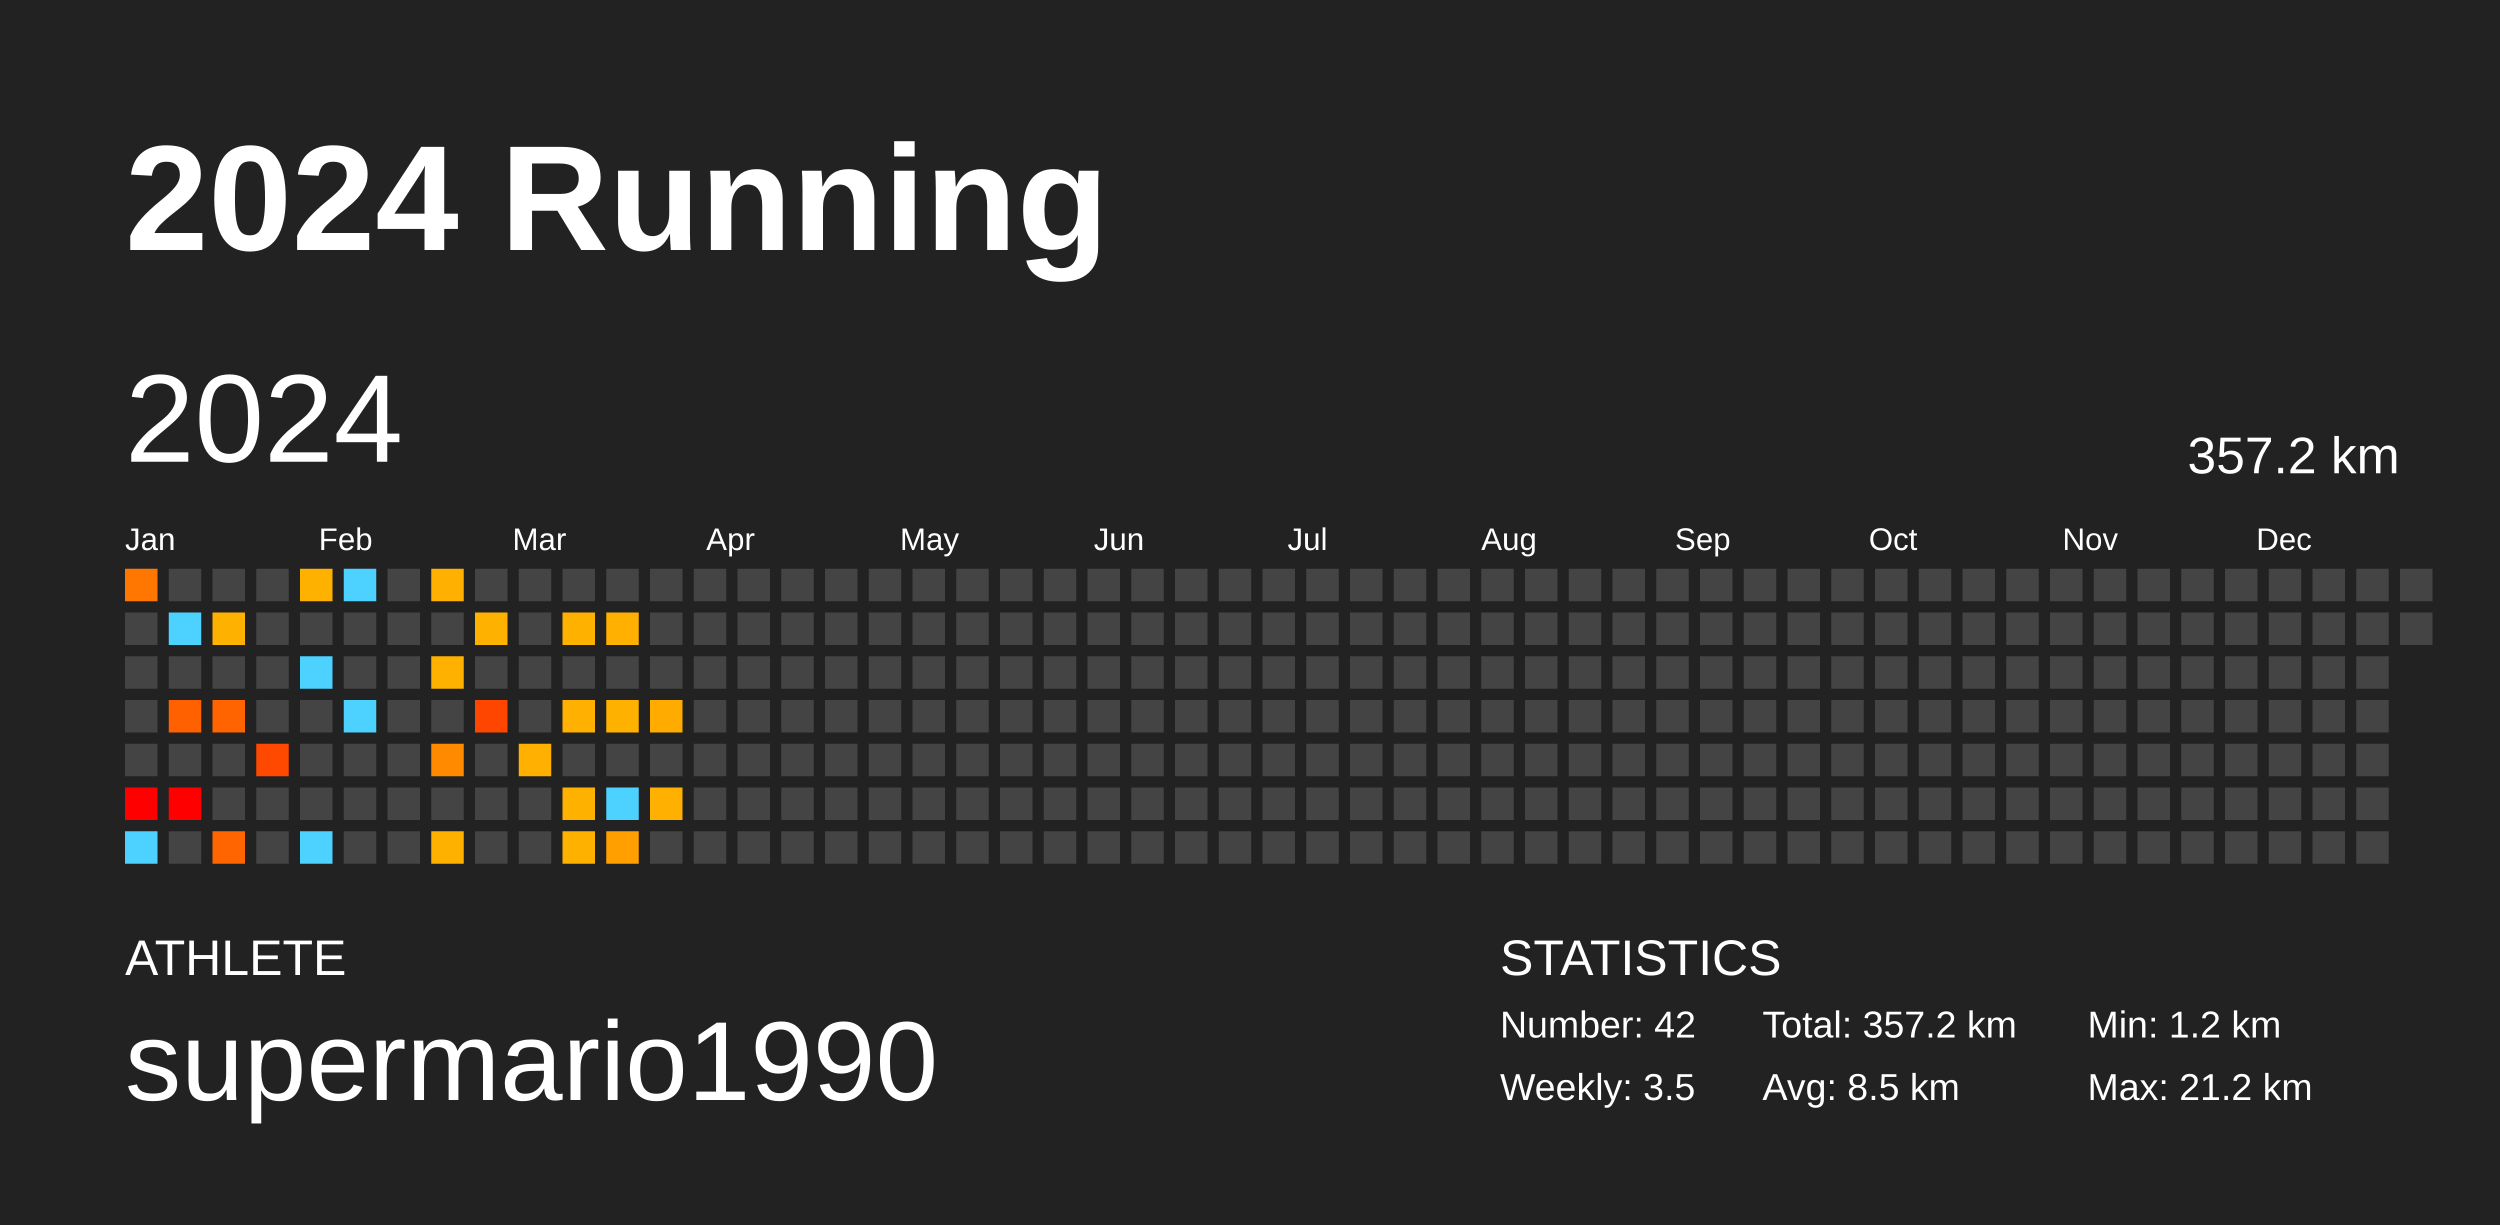
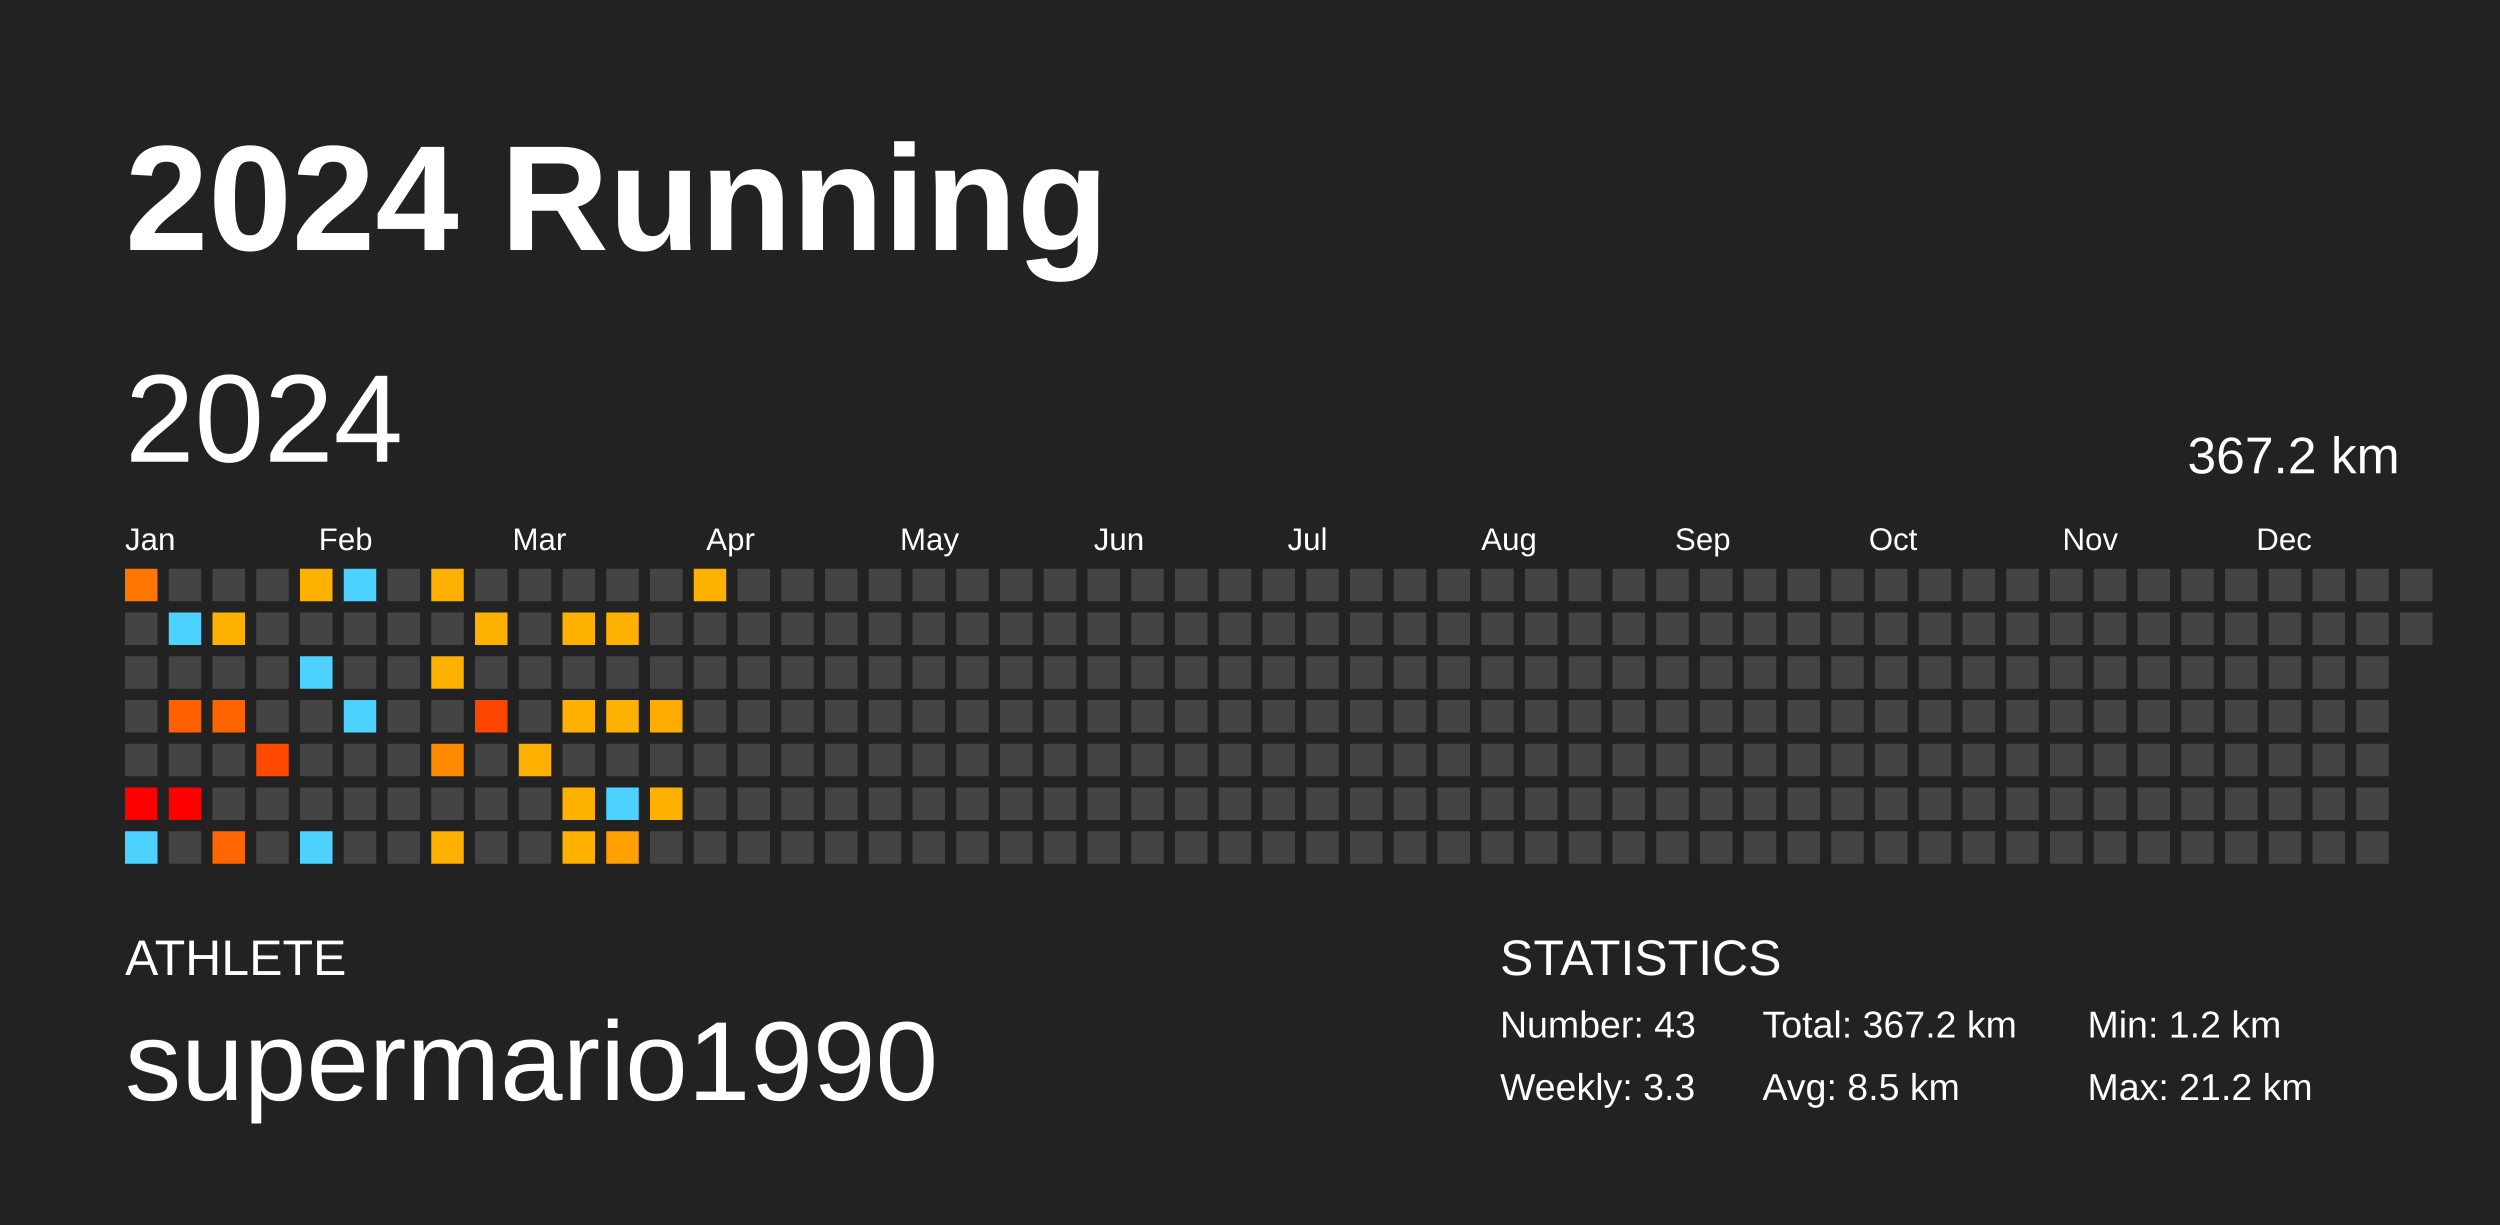
<svg xmlns="http://www.w3.org/2000/svg" baseProfile="full" height="98mm" version="1.1" viewBox="0,0,200,98" width="200mm">
  <defs />
  <rect fill="#222222" height="98" width="200" x="0" y="0" />
  <text fill="#FFFFFF" style="font-size:12px; font-family:Arial; font-weight:bold;" x="10" y="20">2024 Running</text>
  <text fill="#FFFFFF" style="font-size:4px; font-family:Arial" x="10" y="78">ATHLETE</text>
  <text fill="#FFFFFF" style="font-size:9px; font-family:Arial" x="10" y="88">supermario1990</text>
  <text fill="#FFFFFF" style="font-size:4px; font-family:Arial" x="120" y="78">STATISTICS</text>
-   <text fill="#FFFFFF" style="font-size:3px; font-family:Arial" x="120" y="83">Number: 42</text>
-   <text fill="#FFFFFF" style="font-size:3px; font-family:Arial" x="120" y="88">Weekly: 3.5</text>
-   <text fill="#FFFFFF" style="font-size:3px; font-family:Arial" x="141" y="83">Total: 357.2 km</text>
+   <text fill="#FFFFFF" style="font-size:3px; font-family:Arial" x="120" y="83">Number: 43</text>
+   <text fill="#FFFFFF" style="font-size:3px; font-family:Arial" x="120" y="88">Weekly: 3.3</text>
+   <text fill="#FFFFFF" style="font-size:3px; font-family:Arial" x="141" y="83">Total: 367.2 km</text>
  <text fill="#FFFFFF" style="font-size:3px; font-family:Arial" x="141" y="88">Avg: 8.5 km</text>
  <text fill="#FFFFFF" style="font-size:3px; font-family:Arial" x="167" y="83">Min: 1.2 km</text>
  <text fill="#FFFFFF" style="font-size:3px; font-family:Arial" x="167" y="88">Max: 21.2 km</text>
  <text dominant-baseline="hanging" fill="#FFFFFF" style="font-size:10.0px; font-family:Arial;" x="10" y="30">2024</text>
-   <text dominant-baseline="hanging" fill="#FFFFFF" style="font-size:4.125px; font-family:Arial;" x="175" y="35">357.2 km</text>
+   <text dominant-baseline="hanging" fill="#FFFFFF" style="font-size:4.125px; font-family:Arial;" x="175" y="35">367.2 km</text>
  <text fill="#FFFFFF" style="font-size:2.5px; font-family:Arial" x="10.0" y="44">Jan</text>
  <text fill="#FFFFFF" style="font-size:2.5px; font-family:Arial" x="25.5" y="44">Feb</text>
  <text fill="#FFFFFF" style="font-size:2.5px; font-family:Arial" x="41.0" y="44">Mar</text>
  <text fill="#FFFFFF" style="font-size:2.5px; font-family:Arial" x="56.5" y="44">Apr</text>
  <text fill="#FFFFFF" style="font-size:2.5px; font-family:Arial" x="72.0" y="44">May</text>
  <text fill="#FFFFFF" style="font-size:2.5px; font-family:Arial" x="87.5" y="44">Jun</text>
  <text fill="#FFFFFF" style="font-size:2.5px; font-family:Arial" x="103.0" y="44">Jul</text>
  <text fill="#FFFFFF" style="font-size:2.5px; font-family:Arial" x="118.5" y="44">Aug</text>
  <text fill="#FFFFFF" style="font-size:2.5px; font-family:Arial" x="134.0" y="44">Sep</text>
  <text fill="#FFFFFF" style="font-size:2.5px; font-family:Arial" x="149.5" y="44">Oct</text>
  <text fill="#FFFFFF" style="font-size:2.5px; font-family:Arial" x="165.0" y="44">Nov</text>
  <text fill="#FFFFFF" style="font-size:2.5px; font-family:Arial" x="180.5" y="44">Dec</text>
  <rect fill="#ff7700" height="2.6" width="2.6" x="10.0" y="45.5" />
  <rect fill="#444444" height="2.6" width="2.6" x="10.0" y="49.0" />
  <rect fill="#444444" height="2.6" width="2.6" x="10.0" y="52.5" />
  <rect fill="#444444" height="2.6" width="2.6" x="10.0" y="56.0" />
  <rect fill="#444444" height="2.6" width="2.6" x="10.0" y="59.5" />
  <rect fill="red" height="2.6" width="2.6" x="10.0" y="63.0" />
  <rect fill="#4dd2ff" height="2.6" width="2.6" x="10.0" y="66.5" />
  <rect fill="#444444" height="2.6" width="2.6" x="13.5" y="45.5" />
  <rect fill="#4dd2ff" height="2.6" width="2.6" x="13.5" y="49.0" />
  <rect fill="#444444" height="2.6" width="2.6" x="13.5" y="52.5" />
  <rect fill="#ff6100" height="2.6" width="2.6" x="13.5" y="56.0" />
  <rect fill="#444444" height="2.6" width="2.6" x="13.5" y="59.5" />
  <rect fill="red" height="2.6" width="2.6" x="13.5" y="63.0" />
  <rect fill="#444444" height="2.6" width="2.6" x="13.5" y="66.5" />
  <rect fill="#444444" height="2.6" width="2.6" x="17.0" y="45.5" />
  <rect fill="#ffb100" height="2.6" width="2.6" x="17.0" y="49.0" />
  <rect fill="#444444" height="2.6" width="2.6" x="17.0" y="52.5" />
  <rect fill="#ff6400" height="2.6" width="2.6" x="17.0" y="56.0" />
  <rect fill="#444444" height="2.6" width="2.6" x="17.0" y="59.5" />
  <rect fill="#444444" height="2.6" width="2.6" x="17.0" y="63.0" />
  <rect fill="#ff6500" height="2.6" width="2.6" x="17.0" y="66.5" />
  <rect fill="#444444" height="2.6" width="2.6" x="20.5" y="45.5" />
  <rect fill="#444444" height="2.6" width="2.6" x="20.5" y="49.0" />
  <rect fill="#444444" height="2.6" width="2.6" x="20.5" y="52.5" />
  <rect fill="#444444" height="2.6" width="2.6" x="20.5" y="56.0" />
  <rect fill="#ff4800" height="2.6" width="2.6" x="20.5" y="59.5" />
  <rect fill="#444444" height="2.6" width="2.6" x="20.5" y="63.0" />
  <rect fill="#444444" height="2.6" width="2.6" x="20.5" y="66.5" />
  <rect fill="#ffb100" height="2.6" width="2.6" x="24.0" y="45.5" />
  <rect fill="#444444" height="2.6" width="2.6" x="24.0" y="49.0" />
  <rect fill="#4dd2ff" height="2.6" width="2.6" x="24.0" y="52.5" />
  <rect fill="#444444" height="2.6" width="2.6" x="24.0" y="56.0" />
  <rect fill="#444444" height="2.6" width="2.6" x="24.0" y="59.5" />
  <rect fill="#444444" height="2.6" width="2.6" x="24.0" y="63.0" />
  <rect fill="#4dd2ff" height="2.6" width="2.6" x="24.0" y="66.5" />
  <rect fill="#4dd2ff" height="2.6" width="2.6" x="27.5" y="45.5" />
  <rect fill="#444444" height="2.6" width="2.6" x="27.5" y="49.0" />
  <rect fill="#444444" height="2.6" width="2.6" x="27.5" y="52.5" />
  <rect fill="#4dd2ff" height="2.6" width="2.6" x="27.5" y="56.0" />
  <rect fill="#444444" height="2.6" width="2.6" x="27.5" y="59.5" />
  <rect fill="#444444" height="2.6" width="2.6" x="27.5" y="63.0" />
  <rect fill="#444444" height="2.6" width="2.6" x="27.5" y="66.5" />
  <rect fill="#444444" height="2.6" width="2.6" x="31.0" y="45.5" />
  <rect fill="#444444" height="2.6" width="2.6" x="31.0" y="49.0" />
  <rect fill="#444444" height="2.6" width="2.6" x="31.0" y="52.5" />
  <rect fill="#444444" height="2.6" width="2.6" x="31.0" y="56.0" />
  <rect fill="#444444" height="2.6" width="2.6" x="31.0" y="59.5" />
  <rect fill="#444444" height="2.6" width="2.6" x="31.0" y="63.0" />
  <rect fill="#444444" height="2.6" width="2.6" x="31.0" y="66.5" />
  <rect fill="#ffb000" height="2.6" width="2.6" x="34.5" y="45.5" />
  <rect fill="#444444" height="2.6" width="2.6" x="34.5" y="49.0" />
  <rect fill="#ffb100" height="2.6" width="2.6" x="34.5" y="52.5" />
  <rect fill="#444444" height="2.6" width="2.6" x="34.5" y="56.0" />
  <rect fill="#ff8a00" height="2.6" width="2.6" x="34.5" y="59.5" />
  <rect fill="#444444" height="2.6" width="2.6" x="34.5" y="63.0" />
  <rect fill="#ffb100" height="2.6" width="2.6" x="34.5" y="66.5" />
  <rect fill="#444444" height="2.6" width="2.6" x="38.0" y="45.5" />
  <rect fill="#ffb100" height="2.6" width="2.6" x="38.0" y="49.0" />
  <rect fill="#444444" height="2.6" width="2.6" x="38.0" y="52.5" />
  <rect fill="#ff4600" height="2.6" width="2.6" x="38.0" y="56.0" />
  <rect fill="#444444" height="2.6" width="2.6" x="38.0" y="59.5" />
  <rect fill="#444444" height="2.6" width="2.6" x="38.0" y="63.0" />
  <rect fill="#444444" height="2.6" width="2.6" x="38.0" y="66.5" />
  <rect fill="#444444" height="2.6" width="2.6" x="41.5" y="45.5" />
  <rect fill="#444444" height="2.6" width="2.6" x="41.5" y="49.0" />
  <rect fill="#444444" height="2.6" width="2.6" x="41.5" y="52.5" />
  <rect fill="#444444" height="2.6" width="2.6" x="41.5" y="56.0" />
  <rect fill="#ffb000" height="2.6" width="2.6" x="41.5" y="59.5" />
  <rect fill="#444444" height="2.6" width="2.6" x="41.5" y="63.0" />
  <rect fill="#444444" height="2.6" width="2.6" x="41.5" y="66.5" />
  <rect fill="#444444" height="2.6" width="2.6" x="45.0" y="45.5" />
  <rect fill="#ffb100" height="2.6" width="2.6" x="45.0" y="49.0" />
  <rect fill="#444444" height="2.6" width="2.6" x="45.0" y="52.5" />
  <rect fill="#ffb000" height="2.6" width="2.6" x="45.0" y="56.0" />
  <rect fill="#444444" height="2.6" width="2.6" x="45.0" y="59.5" />
  <rect fill="#ffb100" height="2.6" width="2.6" x="45.0" y="63.0" />
  <rect fill="#ffb100" height="2.6" width="2.6" x="45.0" y="66.5" />
  <rect fill="#444444" height="2.6" width="2.6" x="48.5" y="45.5" />
  <rect fill="#ffb000" height="2.6" width="2.6" x="48.5" y="49.0" />
  <rect fill="#444444" height="2.6" width="2.6" x="48.5" y="52.5" />
  <rect fill="#ffb100" height="2.6" width="2.6" x="48.5" y="56.0" />
  <rect fill="#444444" height="2.6" width="2.6" x="48.5" y="59.5" />
  <rect fill="#4dd2ff" height="2.6" width="2.6" x="48.5" y="63.0" />
  <rect fill="#ffa000" height="2.6" width="2.6" x="48.5" y="66.5" />
  <rect fill="#444444" height="2.6" width="2.6" x="52.0" y="45.5" />
  <rect fill="#444444" height="2.6" width="2.6" x="52.0" y="49.0" />
  <rect fill="#444444" height="2.6" width="2.6" x="52.0" y="52.5" />
  <rect fill="#ffab00" height="2.6" width="2.6" x="52.0" y="56.0" />
  <rect fill="#444444" height="2.6" width="2.6" x="52.0" y="59.5" />
  <rect fill="#ffb000" height="2.6" width="2.6" x="52.0" y="63.0" />
  <rect fill="#444444" height="2.6" width="2.6" x="52.0" y="66.5" />
-   <rect fill="#444444" height="2.6" width="2.6" x="55.5" y="45.5" />
+   <rect fill="#ffb100" height="2.6" width="2.6" x="55.5" y="45.5" />
  <rect fill="#444444" height="2.6" width="2.6" x="55.5" y="49.0" />
  <rect fill="#444444" height="2.6" width="2.6" x="55.5" y="52.5" />
  <rect fill="#444444" height="2.6" width="2.6" x="55.5" y="56.0" />
  <rect fill="#444444" height="2.6" width="2.6" x="55.5" y="59.5" />
  <rect fill="#444444" height="2.6" width="2.6" x="55.5" y="63.0" />
  <rect fill="#444444" height="2.6" width="2.6" x="55.5" y="66.5" />
  <rect fill="#444444" height="2.6" width="2.6" x="59.0" y="45.5" />
  <rect fill="#444444" height="2.6" width="2.6" x="59.0" y="49.0" />
  <rect fill="#444444" height="2.6" width="2.6" x="59.0" y="52.5" />
  <rect fill="#444444" height="2.6" width="2.6" x="59.0" y="56.0" />
  <rect fill="#444444" height="2.6" width="2.6" x="59.0" y="59.5" />
  <rect fill="#444444" height="2.6" width="2.6" x="59.0" y="63.0" />
  <rect fill="#444444" height="2.6" width="2.6" x="59.0" y="66.5" />
  <rect fill="#444444" height="2.6" width="2.6" x="62.5" y="45.5" />
  <rect fill="#444444" height="2.6" width="2.6" x="62.5" y="49.0" />
  <rect fill="#444444" height="2.6" width="2.6" x="62.5" y="52.5" />
  <rect fill="#444444" height="2.6" width="2.6" x="62.5" y="56.0" />
  <rect fill="#444444" height="2.6" width="2.6" x="62.5" y="59.5" />
  <rect fill="#444444" height="2.6" width="2.6" x="62.5" y="63.0" />
  <rect fill="#444444" height="2.6" width="2.6" x="62.5" y="66.5" />
  <rect fill="#444444" height="2.6" width="2.6" x="66.0" y="45.5" />
  <rect fill="#444444" height="2.6" width="2.6" x="66.0" y="49.0" />
  <rect fill="#444444" height="2.6" width="2.6" x="66.0" y="52.5" />
  <rect fill="#444444" height="2.6" width="2.6" x="66.0" y="56.0" />
  <rect fill="#444444" height="2.6" width="2.6" x="66.0" y="59.5" />
  <rect fill="#444444" height="2.6" width="2.6" x="66.0" y="63.0" />
  <rect fill="#444444" height="2.6" width="2.6" x="66.0" y="66.5" />
  <rect fill="#444444" height="2.6" width="2.6" x="69.5" y="45.5" />
  <rect fill="#444444" height="2.6" width="2.6" x="69.5" y="49.0" />
  <rect fill="#444444" height="2.6" width="2.6" x="69.5" y="52.5" />
  <rect fill="#444444" height="2.6" width="2.6" x="69.5" y="56.0" />
  <rect fill="#444444" height="2.6" width="2.6" x="69.5" y="59.5" />
  <rect fill="#444444" height="2.6" width="2.6" x="69.5" y="63.0" />
  <rect fill="#444444" height="2.6" width="2.6" x="69.5" y="66.5" />
  <rect fill="#444444" height="2.6" width="2.6" x="73.0" y="45.5" />
  <rect fill="#444444" height="2.6" width="2.6" x="73.0" y="49.0" />
  <rect fill="#444444" height="2.6" width="2.6" x="73.0" y="52.5" />
  <rect fill="#444444" height="2.6" width="2.6" x="73.0" y="56.0" />
  <rect fill="#444444" height="2.6" width="2.6" x="73.0" y="59.5" />
  <rect fill="#444444" height="2.6" width="2.6" x="73.0" y="63.0" />
  <rect fill="#444444" height="2.6" width="2.6" x="73.0" y="66.5" />
  <rect fill="#444444" height="2.6" width="2.6" x="76.5" y="45.5" />
  <rect fill="#444444" height="2.6" width="2.6" x="76.5" y="49.0" />
  <rect fill="#444444" height="2.6" width="2.6" x="76.5" y="52.5" />
  <rect fill="#444444" height="2.6" width="2.6" x="76.5" y="56.0" />
  <rect fill="#444444" height="2.6" width="2.6" x="76.5" y="59.5" />
  <rect fill="#444444" height="2.6" width="2.6" x="76.5" y="63.0" />
  <rect fill="#444444" height="2.6" width="2.6" x="76.5" y="66.5" />
  <rect fill="#444444" height="2.6" width="2.6" x="80.0" y="45.5" />
  <rect fill="#444444" height="2.6" width="2.6" x="80.0" y="49.0" />
  <rect fill="#444444" height="2.6" width="2.6" x="80.0" y="52.5" />
  <rect fill="#444444" height="2.6" width="2.6" x="80.0" y="56.0" />
  <rect fill="#444444" height="2.6" width="2.6" x="80.0" y="59.5" />
  <rect fill="#444444" height="2.6" width="2.6" x="80.0" y="63.0" />
  <rect fill="#444444" height="2.6" width="2.6" x="80.0" y="66.5" />
  <rect fill="#444444" height="2.6" width="2.6" x="83.5" y="45.5" />
  <rect fill="#444444" height="2.6" width="2.6" x="83.5" y="49.0" />
  <rect fill="#444444" height="2.6" width="2.6" x="83.5" y="52.5" />
  <rect fill="#444444" height="2.6" width="2.6" x="83.5" y="56.0" />
  <rect fill="#444444" height="2.6" width="2.6" x="83.5" y="59.5" />
  <rect fill="#444444" height="2.6" width="2.6" x="83.5" y="63.0" />
  <rect fill="#444444" height="2.6" width="2.6" x="83.5" y="66.5" />
  <rect fill="#444444" height="2.6" width="2.6" x="87.0" y="45.5" />
  <rect fill="#444444" height="2.6" width="2.6" x="87.0" y="49.0" />
  <rect fill="#444444" height="2.6" width="2.6" x="87.0" y="52.5" />
  <rect fill="#444444" height="2.6" width="2.6" x="87.0" y="56.0" />
  <rect fill="#444444" height="2.6" width="2.6" x="87.0" y="59.5" />
  <rect fill="#444444" height="2.6" width="2.6" x="87.0" y="63.0" />
  <rect fill="#444444" height="2.6" width="2.6" x="87.0" y="66.5" />
  <rect fill="#444444" height="2.6" width="2.6" x="90.5" y="45.5" />
  <rect fill="#444444" height="2.6" width="2.6" x="90.5" y="49.0" />
  <rect fill="#444444" height="2.6" width="2.6" x="90.5" y="52.5" />
  <rect fill="#444444" height="2.6" width="2.6" x="90.5" y="56.0" />
  <rect fill="#444444" height="2.6" width="2.6" x="90.5" y="59.5" />
  <rect fill="#444444" height="2.6" width="2.6" x="90.5" y="63.0" />
  <rect fill="#444444" height="2.6" width="2.6" x="90.5" y="66.5" />
  <rect fill="#444444" height="2.6" width="2.6" x="94.0" y="45.5" />
  <rect fill="#444444" height="2.6" width="2.6" x="94.0" y="49.0" />
  <rect fill="#444444" height="2.6" width="2.6" x="94.0" y="52.5" />
  <rect fill="#444444" height="2.6" width="2.6" x="94.0" y="56.0" />
  <rect fill="#444444" height="2.6" width="2.6" x="94.0" y="59.5" />
  <rect fill="#444444" height="2.6" width="2.6" x="94.0" y="63.0" />
  <rect fill="#444444" height="2.6" width="2.6" x="94.0" y="66.5" />
  <rect fill="#444444" height="2.6" width="2.6" x="97.5" y="45.5" />
  <rect fill="#444444" height="2.6" width="2.6" x="97.5" y="49.0" />
  <rect fill="#444444" height="2.6" width="2.6" x="97.5" y="52.5" />
  <rect fill="#444444" height="2.6" width="2.6" x="97.5" y="56.0" />
  <rect fill="#444444" height="2.6" width="2.6" x="97.5" y="59.5" />
  <rect fill="#444444" height="2.6" width="2.6" x="97.5" y="63.0" />
  <rect fill="#444444" height="2.6" width="2.6" x="97.5" y="66.5" />
  <rect fill="#444444" height="2.6" width="2.6" x="101.0" y="45.5" />
  <rect fill="#444444" height="2.6" width="2.6" x="101.0" y="49.0" />
  <rect fill="#444444" height="2.6" width="2.6" x="101.0" y="52.5" />
  <rect fill="#444444" height="2.6" width="2.6" x="101.0" y="56.0" />
  <rect fill="#444444" height="2.6" width="2.6" x="101.0" y="59.5" />
  <rect fill="#444444" height="2.6" width="2.6" x="101.0" y="63.0" />
  <rect fill="#444444" height="2.6" width="2.6" x="101.0" y="66.5" />
  <rect fill="#444444" height="2.6" width="2.6" x="104.5" y="45.5" />
  <rect fill="#444444" height="2.6" width="2.6" x="104.5" y="49.0" />
  <rect fill="#444444" height="2.6" width="2.6" x="104.5" y="52.5" />
  <rect fill="#444444" height="2.6" width="2.6" x="104.5" y="56.0" />
  <rect fill="#444444" height="2.6" width="2.6" x="104.5" y="59.5" />
  <rect fill="#444444" height="2.6" width="2.6" x="104.5" y="63.0" />
  <rect fill="#444444" height="2.6" width="2.6" x="104.5" y="66.5" />
  <rect fill="#444444" height="2.6" width="2.6" x="108.0" y="45.5" />
  <rect fill="#444444" height="2.6" width="2.6" x="108.0" y="49.0" />
  <rect fill="#444444" height="2.6" width="2.6" x="108.0" y="52.5" />
  <rect fill="#444444" height="2.6" width="2.6" x="108.0" y="56.0" />
  <rect fill="#444444" height="2.6" width="2.6" x="108.0" y="59.5" />
  <rect fill="#444444" height="2.6" width="2.6" x="108.0" y="63.0" />
  <rect fill="#444444" height="2.6" width="2.6" x="108.0" y="66.5" />
  <rect fill="#444444" height="2.6" width="2.6" x="111.5" y="45.5" />
  <rect fill="#444444" height="2.6" width="2.6" x="111.5" y="49.0" />
  <rect fill="#444444" height="2.6" width="2.6" x="111.5" y="52.5" />
  <rect fill="#444444" height="2.6" width="2.6" x="111.5" y="56.0" />
  <rect fill="#444444" height="2.6" width="2.6" x="111.5" y="59.5" />
  <rect fill="#444444" height="2.6" width="2.6" x="111.5" y="63.0" />
  <rect fill="#444444" height="2.6" width="2.6" x="111.5" y="66.5" />
  <rect fill="#444444" height="2.6" width="2.6" x="115.0" y="45.5" />
  <rect fill="#444444" height="2.6" width="2.6" x="115.0" y="49.0" />
  <rect fill="#444444" height="2.6" width="2.6" x="115.0" y="52.5" />
  <rect fill="#444444" height="2.6" width="2.6" x="115.0" y="56.0" />
  <rect fill="#444444" height="2.6" width="2.6" x="115.0" y="59.5" />
  <rect fill="#444444" height="2.6" width="2.6" x="115.0" y="63.0" />
  <rect fill="#444444" height="2.6" width="2.6" x="115.0" y="66.5" />
  <rect fill="#444444" height="2.6" width="2.6" x="118.5" y="45.5" />
  <rect fill="#444444" height="2.6" width="2.6" x="118.5" y="49.0" />
  <rect fill="#444444" height="2.6" width="2.6" x="118.5" y="52.5" />
  <rect fill="#444444" height="2.6" width="2.6" x="118.5" y="56.0" />
  <rect fill="#444444" height="2.6" width="2.6" x="118.5" y="59.5" />
  <rect fill="#444444" height="2.6" width="2.6" x="118.5" y="63.0" />
  <rect fill="#444444" height="2.6" width="2.6" x="118.5" y="66.5" />
  <rect fill="#444444" height="2.6" width="2.6" x="122.0" y="45.5" />
  <rect fill="#444444" height="2.6" width="2.6" x="122.0" y="49.0" />
  <rect fill="#444444" height="2.6" width="2.6" x="122.0" y="52.5" />
  <rect fill="#444444" height="2.6" width="2.6" x="122.0" y="56.0" />
  <rect fill="#444444" height="2.6" width="2.6" x="122.0" y="59.5" />
  <rect fill="#444444" height="2.6" width="2.6" x="122.0" y="63.0" />
  <rect fill="#444444" height="2.6" width="2.6" x="122.0" y="66.5" />
  <rect fill="#444444" height="2.6" width="2.6" x="125.5" y="45.5" />
  <rect fill="#444444" height="2.6" width="2.6" x="125.5" y="49.0" />
  <rect fill="#444444" height="2.6" width="2.6" x="125.5" y="52.5" />
  <rect fill="#444444" height="2.6" width="2.6" x="125.5" y="56.0" />
  <rect fill="#444444" height="2.6" width="2.6" x="125.5" y="59.5" />
  <rect fill="#444444" height="2.6" width="2.6" x="125.5" y="63.0" />
  <rect fill="#444444" height="2.6" width="2.6" x="125.5" y="66.5" />
  <rect fill="#444444" height="2.6" width="2.6" x="129.0" y="45.5" />
  <rect fill="#444444" height="2.6" width="2.6" x="129.0" y="49.0" />
  <rect fill="#444444" height="2.6" width="2.6" x="129.0" y="52.5" />
  <rect fill="#444444" height="2.6" width="2.6" x="129.0" y="56.0" />
  <rect fill="#444444" height="2.6" width="2.6" x="129.0" y="59.5" />
  <rect fill="#444444" height="2.6" width="2.6" x="129.0" y="63.0" />
  <rect fill="#444444" height="2.6" width="2.6" x="129.0" y="66.5" />
  <rect fill="#444444" height="2.6" width="2.6" x="132.5" y="45.5" />
  <rect fill="#444444" height="2.6" width="2.6" x="132.5" y="49.0" />
  <rect fill="#444444" height="2.6" width="2.6" x="132.5" y="52.5" />
  <rect fill="#444444" height="2.6" width="2.6" x="132.5" y="56.0" />
  <rect fill="#444444" height="2.6" width="2.6" x="132.5" y="59.5" />
  <rect fill="#444444" height="2.6" width="2.6" x="132.5" y="63.0" />
  <rect fill="#444444" height="2.6" width="2.6" x="132.5" y="66.5" />
  <rect fill="#444444" height="2.6" width="2.6" x="136.0" y="45.5" />
  <rect fill="#444444" height="2.6" width="2.6" x="136.0" y="49.0" />
  <rect fill="#444444" height="2.6" width="2.6" x="136.0" y="52.5" />
  <rect fill="#444444" height="2.6" width="2.6" x="136.0" y="56.0" />
  <rect fill="#444444" height="2.6" width="2.6" x="136.0" y="59.5" />
  <rect fill="#444444" height="2.6" width="2.6" x="136.0" y="63.0" />
  <rect fill="#444444" height="2.6" width="2.6" x="136.0" y="66.5" />
  <rect fill="#444444" height="2.6" width="2.6" x="139.5" y="45.5" />
  <rect fill="#444444" height="2.6" width="2.6" x="139.5" y="49.0" />
  <rect fill="#444444" height="2.6" width="2.6" x="139.5" y="52.5" />
  <rect fill="#444444" height="2.6" width="2.6" x="139.5" y="56.0" />
  <rect fill="#444444" height="2.6" width="2.6" x="139.5" y="59.5" />
  <rect fill="#444444" height="2.6" width="2.6" x="139.5" y="63.0" />
  <rect fill="#444444" height="2.6" width="2.6" x="139.5" y="66.5" />
  <rect fill="#444444" height="2.6" width="2.6" x="143.0" y="45.5" />
  <rect fill="#444444" height="2.6" width="2.6" x="143.0" y="49.0" />
  <rect fill="#444444" height="2.6" width="2.6" x="143.0" y="52.5" />
  <rect fill="#444444" height="2.6" width="2.6" x="143.0" y="56.0" />
  <rect fill="#444444" height="2.6" width="2.6" x="143.0" y="59.5" />
  <rect fill="#444444" height="2.6" width="2.6" x="143.0" y="63.0" />
  <rect fill="#444444" height="2.6" width="2.6" x="143.0" y="66.5" />
  <rect fill="#444444" height="2.6" width="2.6" x="146.5" y="45.5" />
  <rect fill="#444444" height="2.6" width="2.6" x="146.5" y="49.0" />
  <rect fill="#444444" height="2.6" width="2.6" x="146.5" y="52.5" />
  <rect fill="#444444" height="2.6" width="2.6" x="146.5" y="56.0" />
  <rect fill="#444444" height="2.6" width="2.6" x="146.5" y="59.5" />
  <rect fill="#444444" height="2.6" width="2.6" x="146.5" y="63.0" />
  <rect fill="#444444" height="2.6" width="2.6" x="146.5" y="66.5" />
  <rect fill="#444444" height="2.6" width="2.6" x="150.0" y="45.5" />
  <rect fill="#444444" height="2.6" width="2.6" x="150.0" y="49.0" />
  <rect fill="#444444" height="2.6" width="2.6" x="150.0" y="52.5" />
  <rect fill="#444444" height="2.6" width="2.6" x="150.0" y="56.0" />
  <rect fill="#444444" height="2.6" width="2.6" x="150.0" y="59.5" />
  <rect fill="#444444" height="2.6" width="2.6" x="150.0" y="63.0" />
  <rect fill="#444444" height="2.6" width="2.6" x="150.0" y="66.5" />
  <rect fill="#444444" height="2.6" width="2.6" x="153.5" y="45.5" />
  <rect fill="#444444" height="2.6" width="2.6" x="153.5" y="49.0" />
  <rect fill="#444444" height="2.6" width="2.6" x="153.5" y="52.5" />
  <rect fill="#444444" height="2.6" width="2.6" x="153.5" y="56.0" />
  <rect fill="#444444" height="2.6" width="2.6" x="153.5" y="59.5" />
  <rect fill="#444444" height="2.6" width="2.6" x="153.5" y="63.0" />
  <rect fill="#444444" height="2.6" width="2.6" x="153.5" y="66.5" />
  <rect fill="#444444" height="2.6" width="2.6" x="157.0" y="45.5" />
  <rect fill="#444444" height="2.6" width="2.6" x="157.0" y="49.0" />
  <rect fill="#444444" height="2.6" width="2.6" x="157.0" y="52.5" />
  <rect fill="#444444" height="2.6" width="2.6" x="157.0" y="56.0" />
  <rect fill="#444444" height="2.6" width="2.6" x="157.0" y="59.5" />
  <rect fill="#444444" height="2.6" width="2.6" x="157.0" y="63.0" />
  <rect fill="#444444" height="2.6" width="2.6" x="157.0" y="66.5" />
  <rect fill="#444444" height="2.6" width="2.6" x="160.5" y="45.5" />
  <rect fill="#444444" height="2.6" width="2.6" x="160.5" y="49.0" />
  <rect fill="#444444" height="2.6" width="2.6" x="160.5" y="52.5" />
  <rect fill="#444444" height="2.6" width="2.6" x="160.5" y="56.0" />
  <rect fill="#444444" height="2.6" width="2.6" x="160.5" y="59.5" />
  <rect fill="#444444" height="2.6" width="2.6" x="160.5" y="63.0" />
  <rect fill="#444444" height="2.6" width="2.6" x="160.5" y="66.5" />
  <rect fill="#444444" height="2.6" width="2.6" x="164.0" y="45.5" />
  <rect fill="#444444" height="2.6" width="2.6" x="164.0" y="49.0" />
  <rect fill="#444444" height="2.6" width="2.6" x="164.0" y="52.5" />
  <rect fill="#444444" height="2.6" width="2.6" x="164.0" y="56.0" />
  <rect fill="#444444" height="2.6" width="2.6" x="164.0" y="59.5" />
  <rect fill="#444444" height="2.6" width="2.6" x="164.0" y="63.0" />
  <rect fill="#444444" height="2.6" width="2.6" x="164.0" y="66.5" />
  <rect fill="#444444" height="2.6" width="2.6" x="167.5" y="45.5" />
  <rect fill="#444444" height="2.6" width="2.6" x="167.5" y="49.0" />
  <rect fill="#444444" height="2.6" width="2.6" x="167.5" y="52.5" />
  <rect fill="#444444" height="2.6" width="2.6" x="167.5" y="56.0" />
  <rect fill="#444444" height="2.6" width="2.6" x="167.5" y="59.5" />
  <rect fill="#444444" height="2.6" width="2.6" x="167.5" y="63.0" />
  <rect fill="#444444" height="2.6" width="2.6" x="167.5" y="66.5" />
  <rect fill="#444444" height="2.6" width="2.6" x="171.0" y="45.5" />
  <rect fill="#444444" height="2.6" width="2.6" x="171.0" y="49.0" />
  <rect fill="#444444" height="2.6" width="2.6" x="171.0" y="52.5" />
  <rect fill="#444444" height="2.6" width="2.6" x="171.0" y="56.0" />
  <rect fill="#444444" height="2.6" width="2.6" x="171.0" y="59.5" />
  <rect fill="#444444" height="2.6" width="2.6" x="171.0" y="63.0" />
  <rect fill="#444444" height="2.6" width="2.6" x="171.0" y="66.5" />
  <rect fill="#444444" height="2.6" width="2.6" x="174.5" y="45.5" />
  <rect fill="#444444" height="2.6" width="2.6" x="174.5" y="49.0" />
  <rect fill="#444444" height="2.6" width="2.6" x="174.5" y="52.5" />
  <rect fill="#444444" height="2.6" width="2.6" x="174.5" y="56.0" />
  <rect fill="#444444" height="2.6" width="2.6" x="174.5" y="59.5" />
  <rect fill="#444444" height="2.6" width="2.6" x="174.5" y="63.0" />
  <rect fill="#444444" height="2.6" width="2.6" x="174.5" y="66.5" />
  <rect fill="#444444" height="2.6" width="2.6" x="178.0" y="45.5" />
  <rect fill="#444444" height="2.6" width="2.6" x="178.0" y="49.0" />
  <rect fill="#444444" height="2.6" width="2.6" x="178.0" y="52.5" />
  <rect fill="#444444" height="2.6" width="2.6" x="178.0" y="56.0" />
  <rect fill="#444444" height="2.6" width="2.6" x="178.0" y="59.5" />
  <rect fill="#444444" height="2.6" width="2.6" x="178.0" y="63.0" />
  <rect fill="#444444" height="2.6" width="2.6" x="178.0" y="66.5" />
  <rect fill="#444444" height="2.6" width="2.6" x="181.5" y="45.5" />
  <rect fill="#444444" height="2.6" width="2.6" x="181.5" y="49.0" />
  <rect fill="#444444" height="2.6" width="2.6" x="181.5" y="52.5" />
  <rect fill="#444444" height="2.6" width="2.6" x="181.5" y="56.0" />
  <rect fill="#444444" height="2.6" width="2.6" x="181.5" y="59.5" />
  <rect fill="#444444" height="2.6" width="2.6" x="181.5" y="63.0" />
  <rect fill="#444444" height="2.6" width="2.6" x="181.5" y="66.5" />
  <rect fill="#444444" height="2.6" width="2.6" x="185.0" y="45.5" />
  <rect fill="#444444" height="2.6" width="2.6" x="185.0" y="49.0" />
  <rect fill="#444444" height="2.6" width="2.6" x="185.0" y="52.5" />
  <rect fill="#444444" height="2.6" width="2.6" x="185.0" y="56.0" />
  <rect fill="#444444" height="2.6" width="2.6" x="185.0" y="59.5" />
  <rect fill="#444444" height="2.6" width="2.6" x="185.0" y="63.0" />
  <rect fill="#444444" height="2.6" width="2.6" x="185.0" y="66.5" />
  <rect fill="#444444" height="2.6" width="2.6" x="188.5" y="45.5" />
  <rect fill="#444444" height="2.6" width="2.6" x="188.5" y="49.0" />
  <rect fill="#444444" height="2.6" width="2.6" x="188.5" y="52.5" />
  <rect fill="#444444" height="2.6" width="2.6" x="188.5" y="56.0" />
  <rect fill="#444444" height="2.6" width="2.6" x="188.5" y="59.5" />
  <rect fill="#444444" height="2.6" width="2.6" x="188.5" y="63.0" />
  <rect fill="#444444" height="2.6" width="2.6" x="188.5" y="66.5" />
  <rect fill="#444444" height="2.6" width="2.6" x="192.0" y="45.5" />
  <rect fill="#444444" height="2.6" width="2.6" x="192.0" y="49.0" />
</svg>
